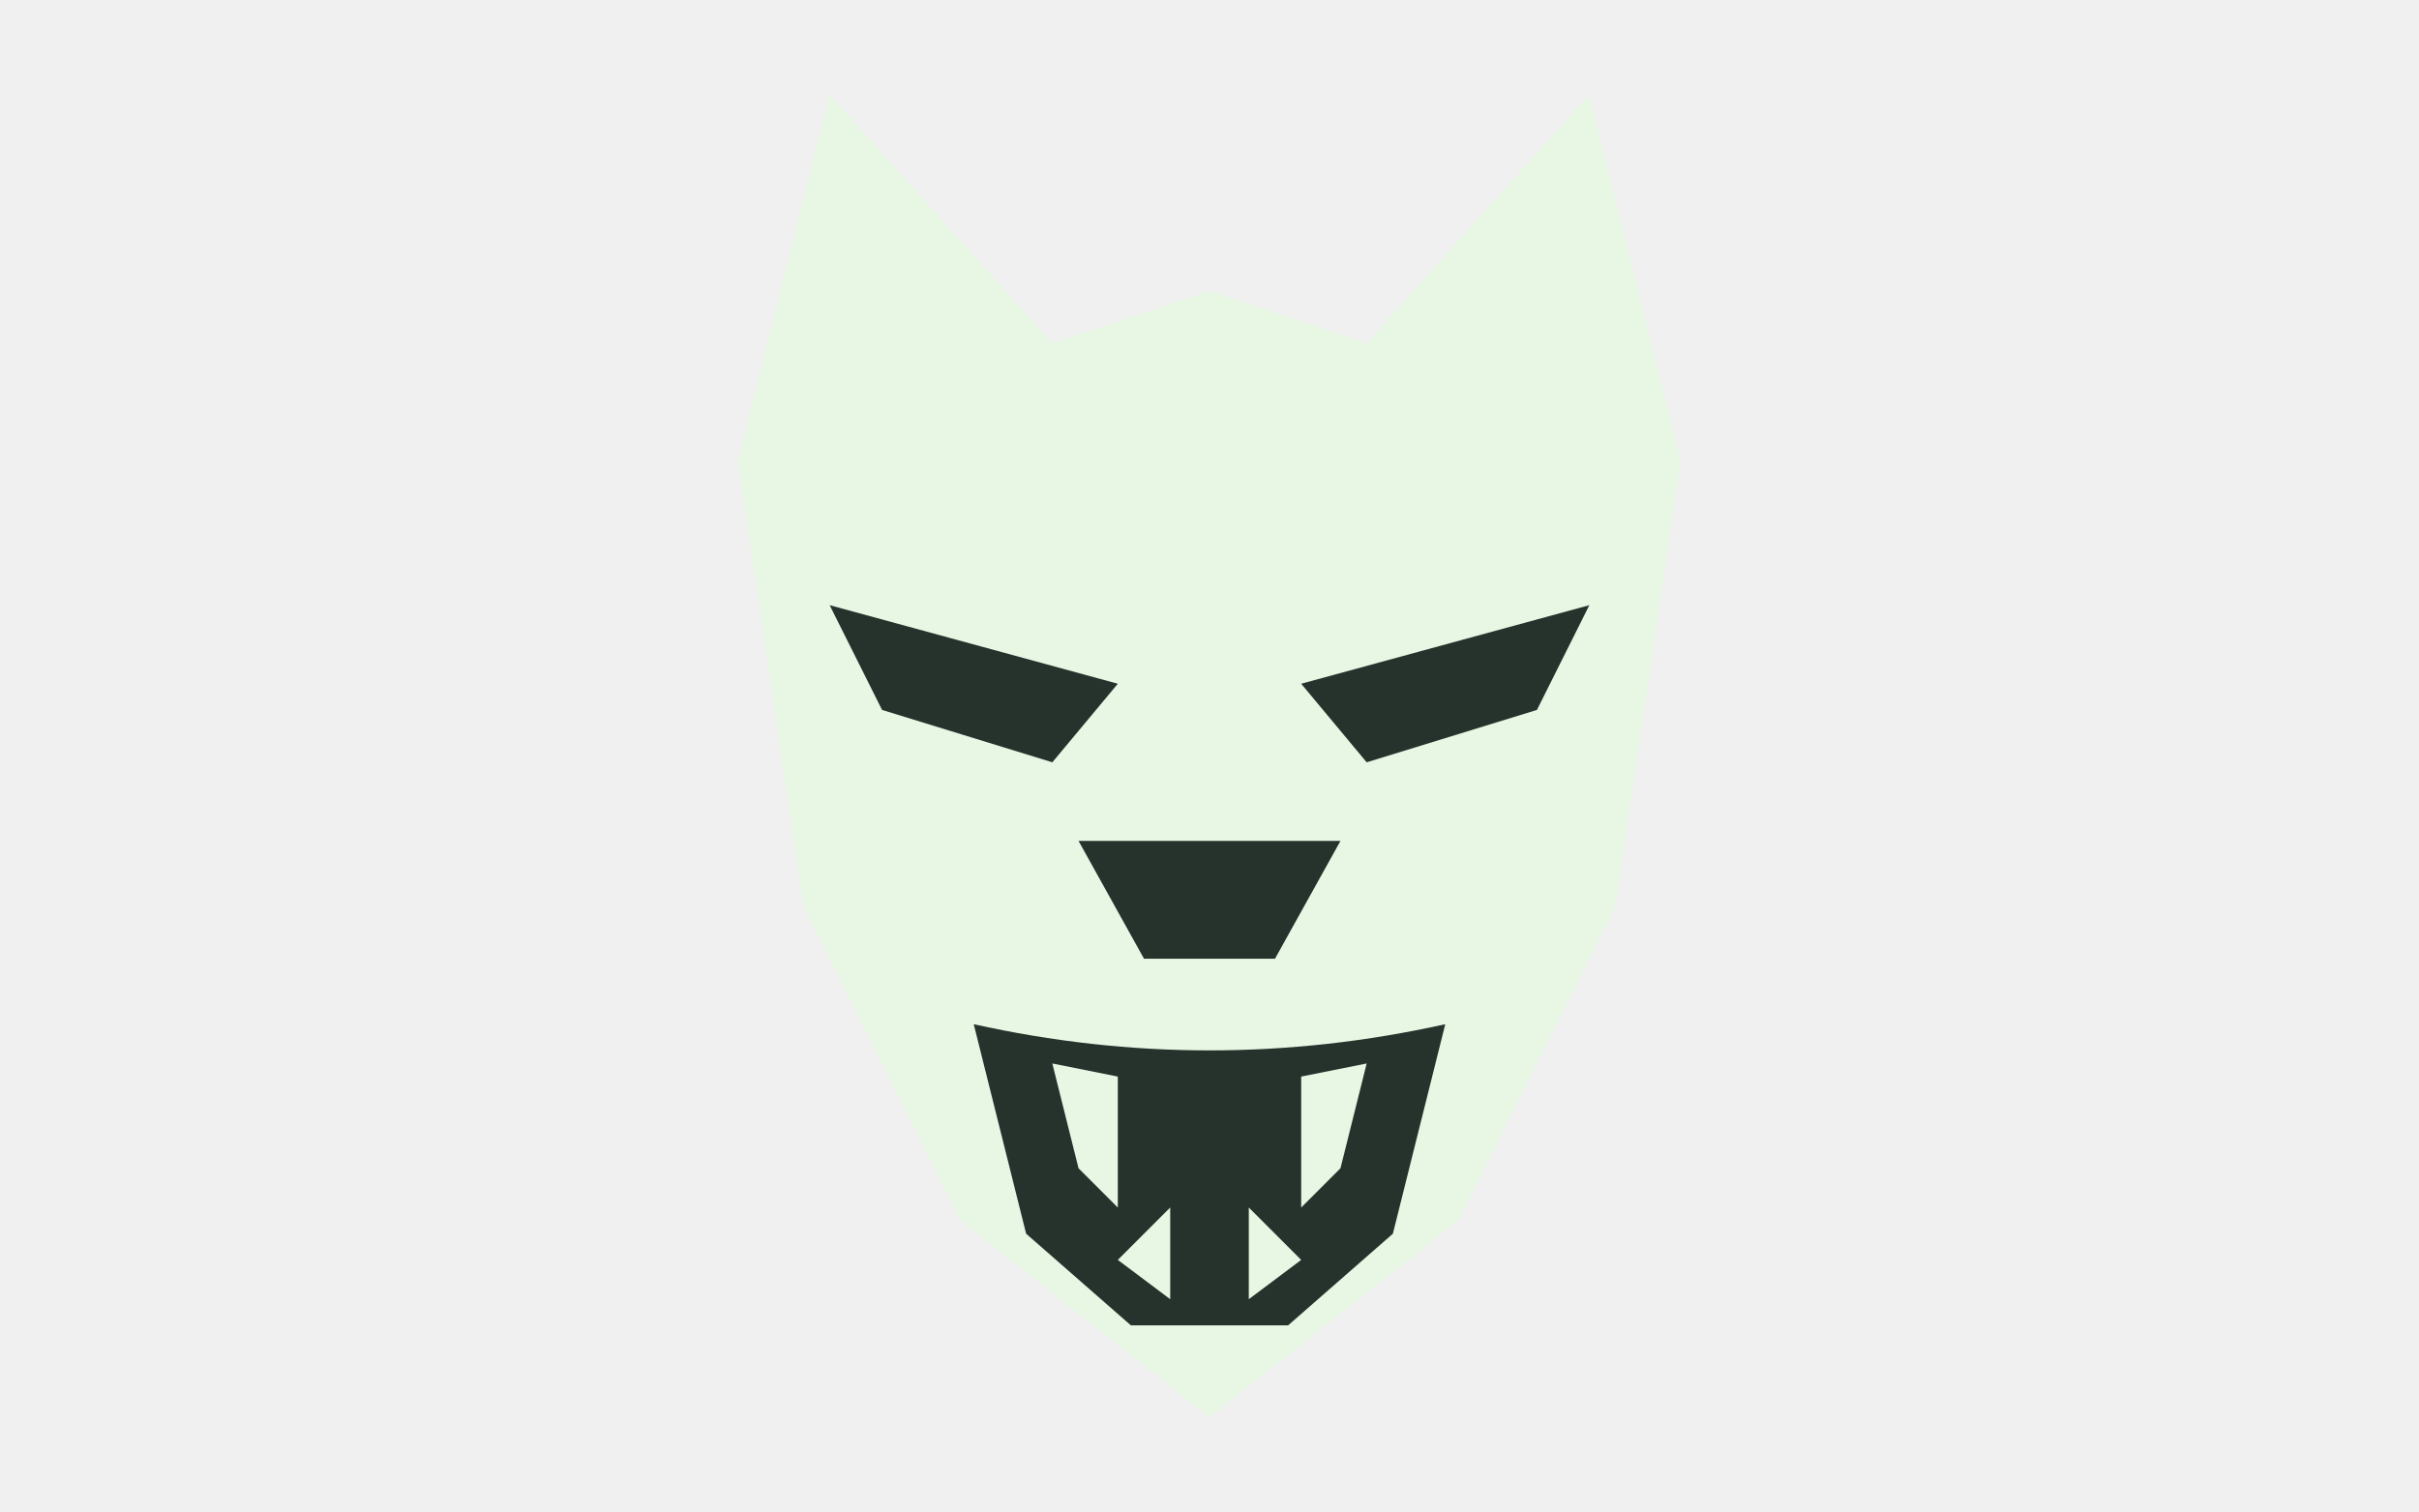
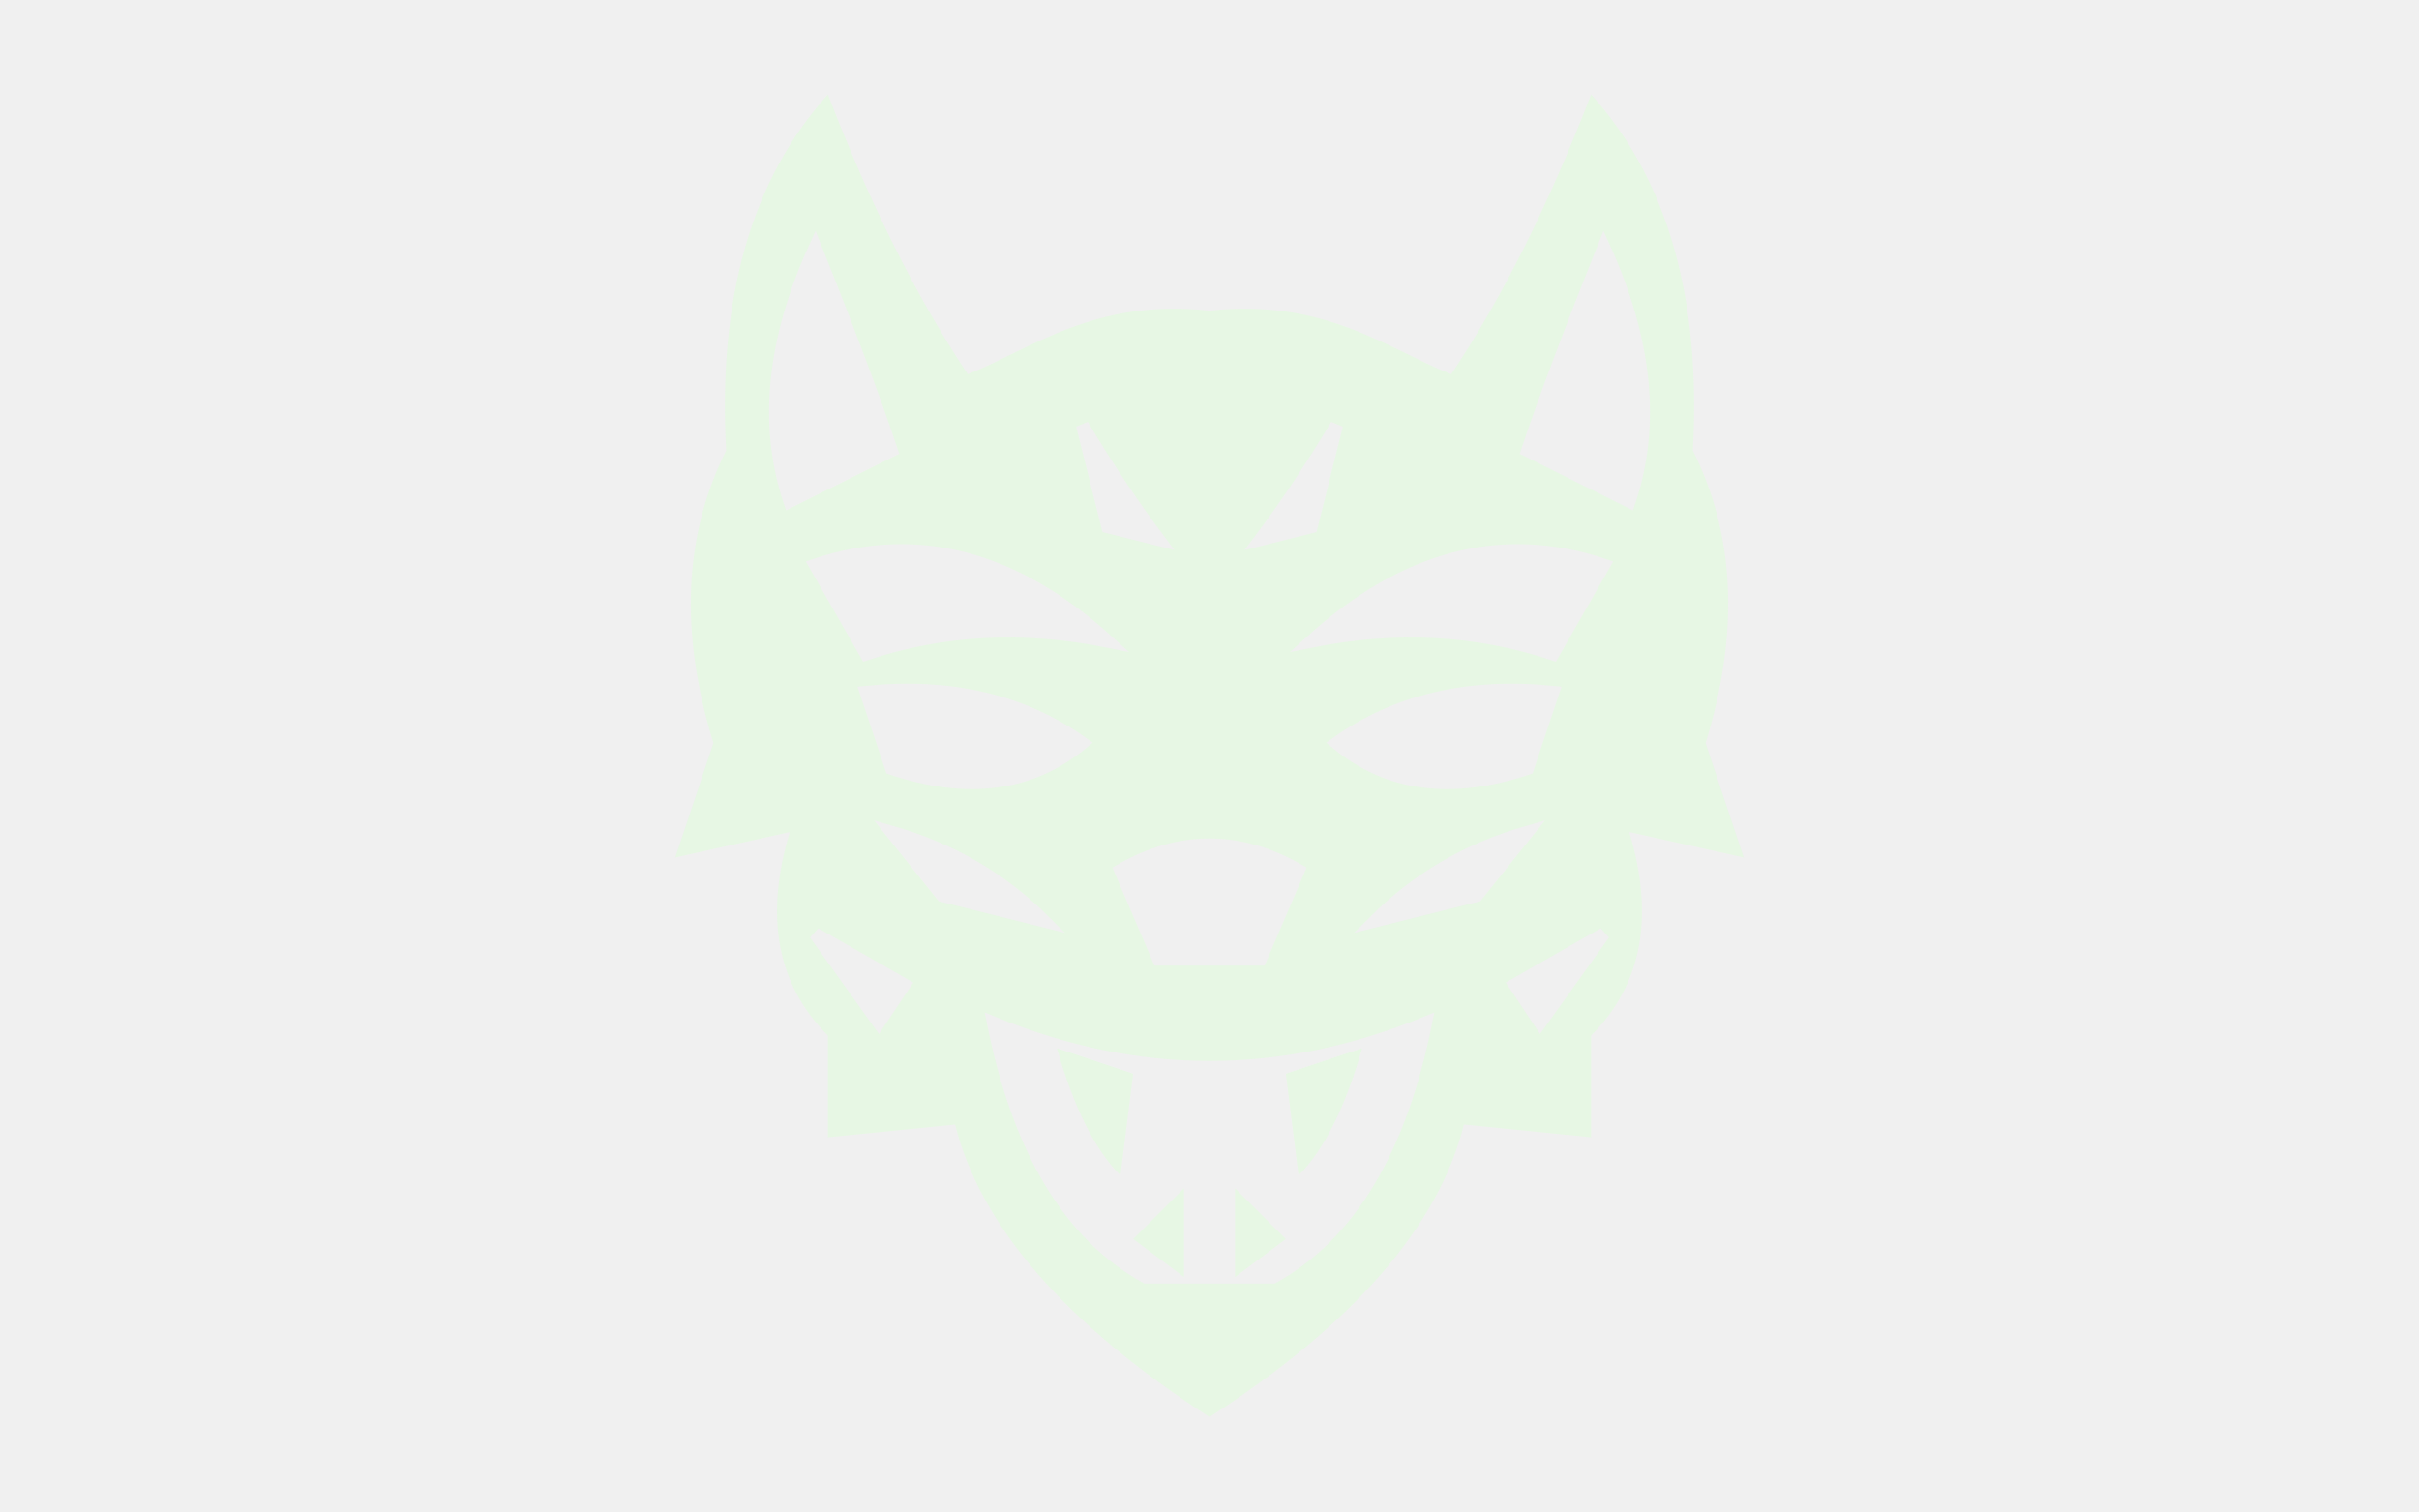
<svg xmlns="http://www.w3.org/2000/svg" width="256" height="160" viewBox="0 0 256 160">
-   <g transform="translate(-49.42574 -24.65347) scale(1.386139)">
-     <path d="M92 53 L99 25 L116 44 L128 40 L140 44 L157 25 L164 53 L159 87 L147 111 L128 126 L109 111 L97 87Z" fill="#e7f7e4" />
-     <path d="M99 64 L121 70 L116 76 L103 72Z M157 64 L135 70 L140 76 L153 72Z M118 82 L138 82 L133 91 L123 91Z M110 96 Q128 100 146 96 L142 112 L134 119 L122 119 L114 112Z" fill="#26332d" />
-     <path d="M116 99 L121 100 L121 110 L118 107Z M135 100 L140 99 L138 107 L135 110Z M121 114 L125 110 L125 117Z M131 110 L135 114 L131 117Z" fill="#e7f7e4" />
+   <g transform="translate(-44.30769 -25) scale(1.346154)">
+     <defs>
+       <mask id="cut25" maskUnits="userSpaceOnUse" x="0" y="0" width="256" height="160">
+         <rect width="256" height="160" fill="white" />
+         <g fill="black" stroke="black">
+           <path d="M118 52 Q121 57 124 61 L120 60Z M138 52 L136 60 L132 61 Q135 57 138 52Z M97 92 L104 96 L102 99Z M159 92 L154 99 L152 96Z" fill="black" />
+         </g>
+       </mask>
+     </defs>
+     <g mask="url(#cut25)">
+       <defs>
+         <mask id="cut24" maskUnits="userSpaceOnUse" x="0" y="0" width="256" height="160">
+           <rect width="256" height="160" fill="white" />
+           <g fill="black" stroke="black">
+             <path d="M97 38 Q101 48 103 54 L95 58 Q92 49 97 38Z M159 38 Q155 48 153 54 L161 58 Q164 49 159 38Z M97 63 Q109 59 120 69 Q110 67 101 70Z M159 63 Q147 59 136 69 Q146 67 155 70Z M101 73 Q111 72 118 77 Q112 82 103 79Z M155 73 Q145 72 138 77 Q144 82 153 79Z M121 87 Q128 83 135 87 L132 94 L124 94Z M111 99 Q128 106 145 99 Q142 114 133 119 L123 119 Q114 114 111 99Z M103 84 Q110 86 115 91 L107 89Z M153 84 Q146 86 141 91 L149 89Z" fill="black" />
+           </g>
+         </mask>
+       </defs>
+       <g mask="url(#cut24)">
+         <path d="M128 43 C119 42 114 46 109 48 Q103 39 98 26 Q89 36 90 54 Q85 64 89 77 L86 86 L95 84 Q92 94 98 100 L98 108 L108 107 Q111 119 128 130 Q145 119 148 107 L158 108 L158 100 Q164 94 161 84 L170 86 L167 77 Q171 64 166 54 Q167 36 158 26 Q153 39 147 48 C142 46 137 42 128 43Z" fill="#e7f7e4" />
+       </g>
+       <path d="M116 101 L122 103 L121 111 Q118 108 116 101Z M134 103 L140 101 Q138 108 135 111Z M122 116 L126 112 L126 119Z M130 112 L134 116 L130 119Z" fill="#e7f7e4" />
+     </g>
  </g>
</svg>
